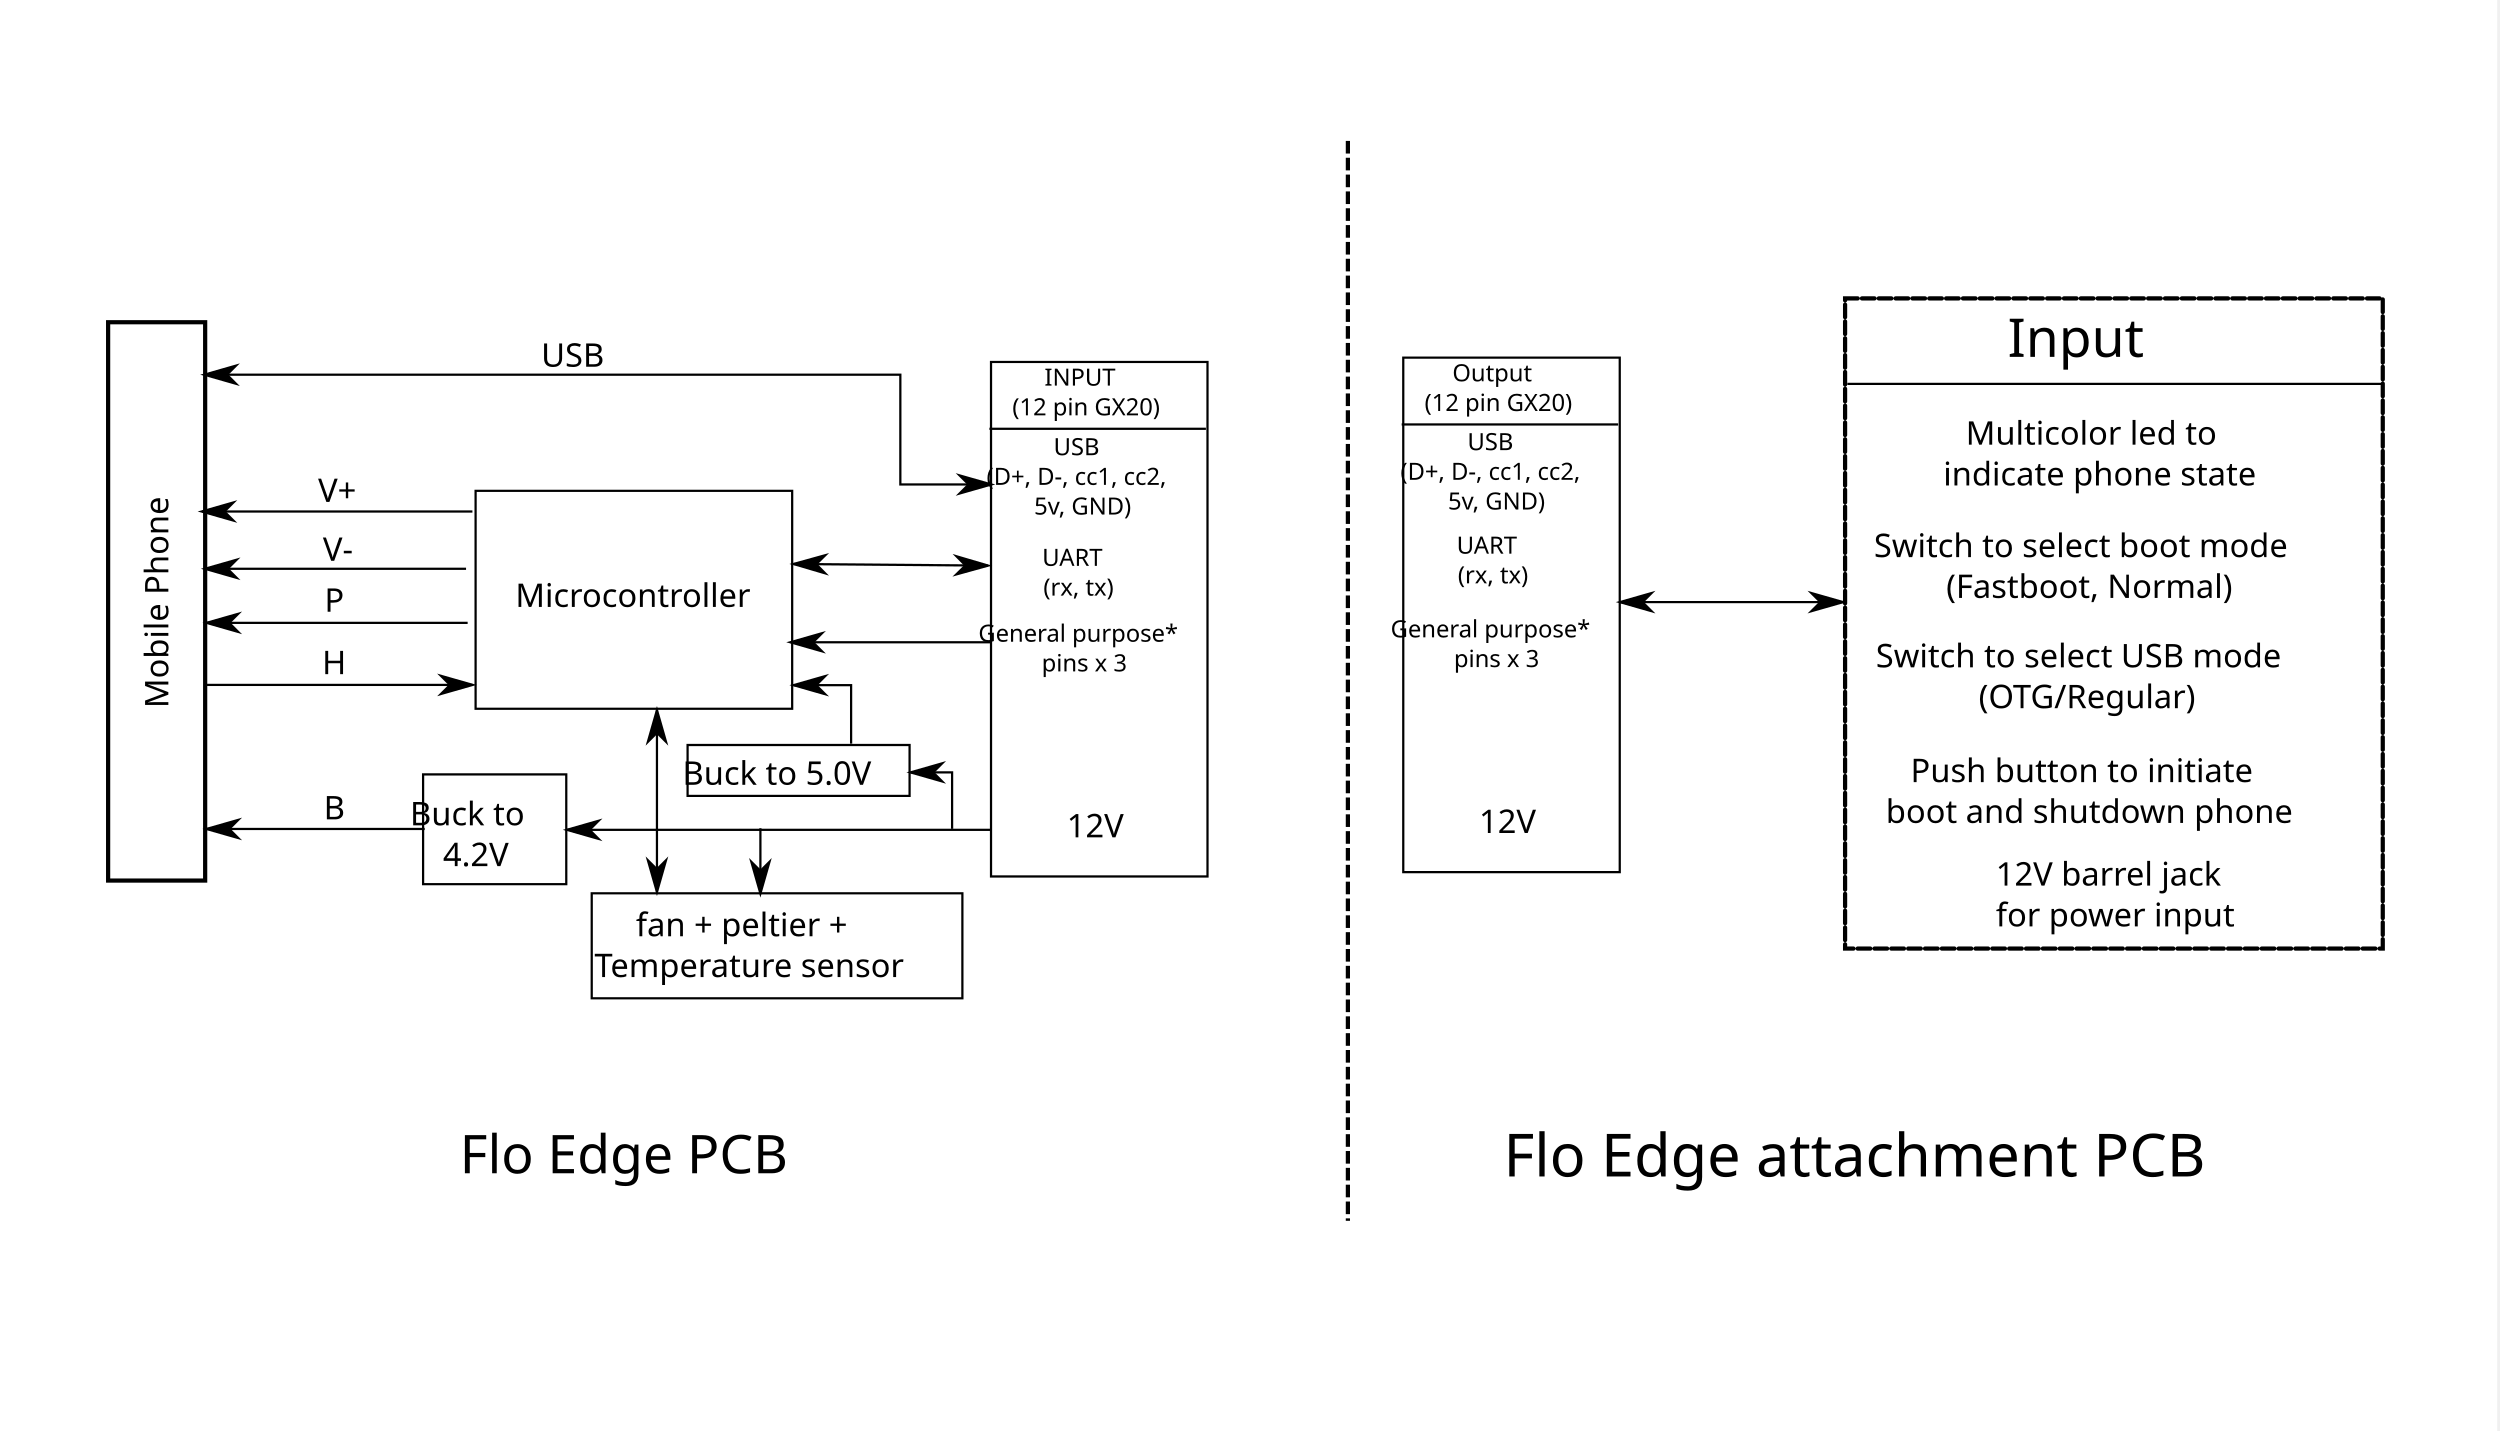
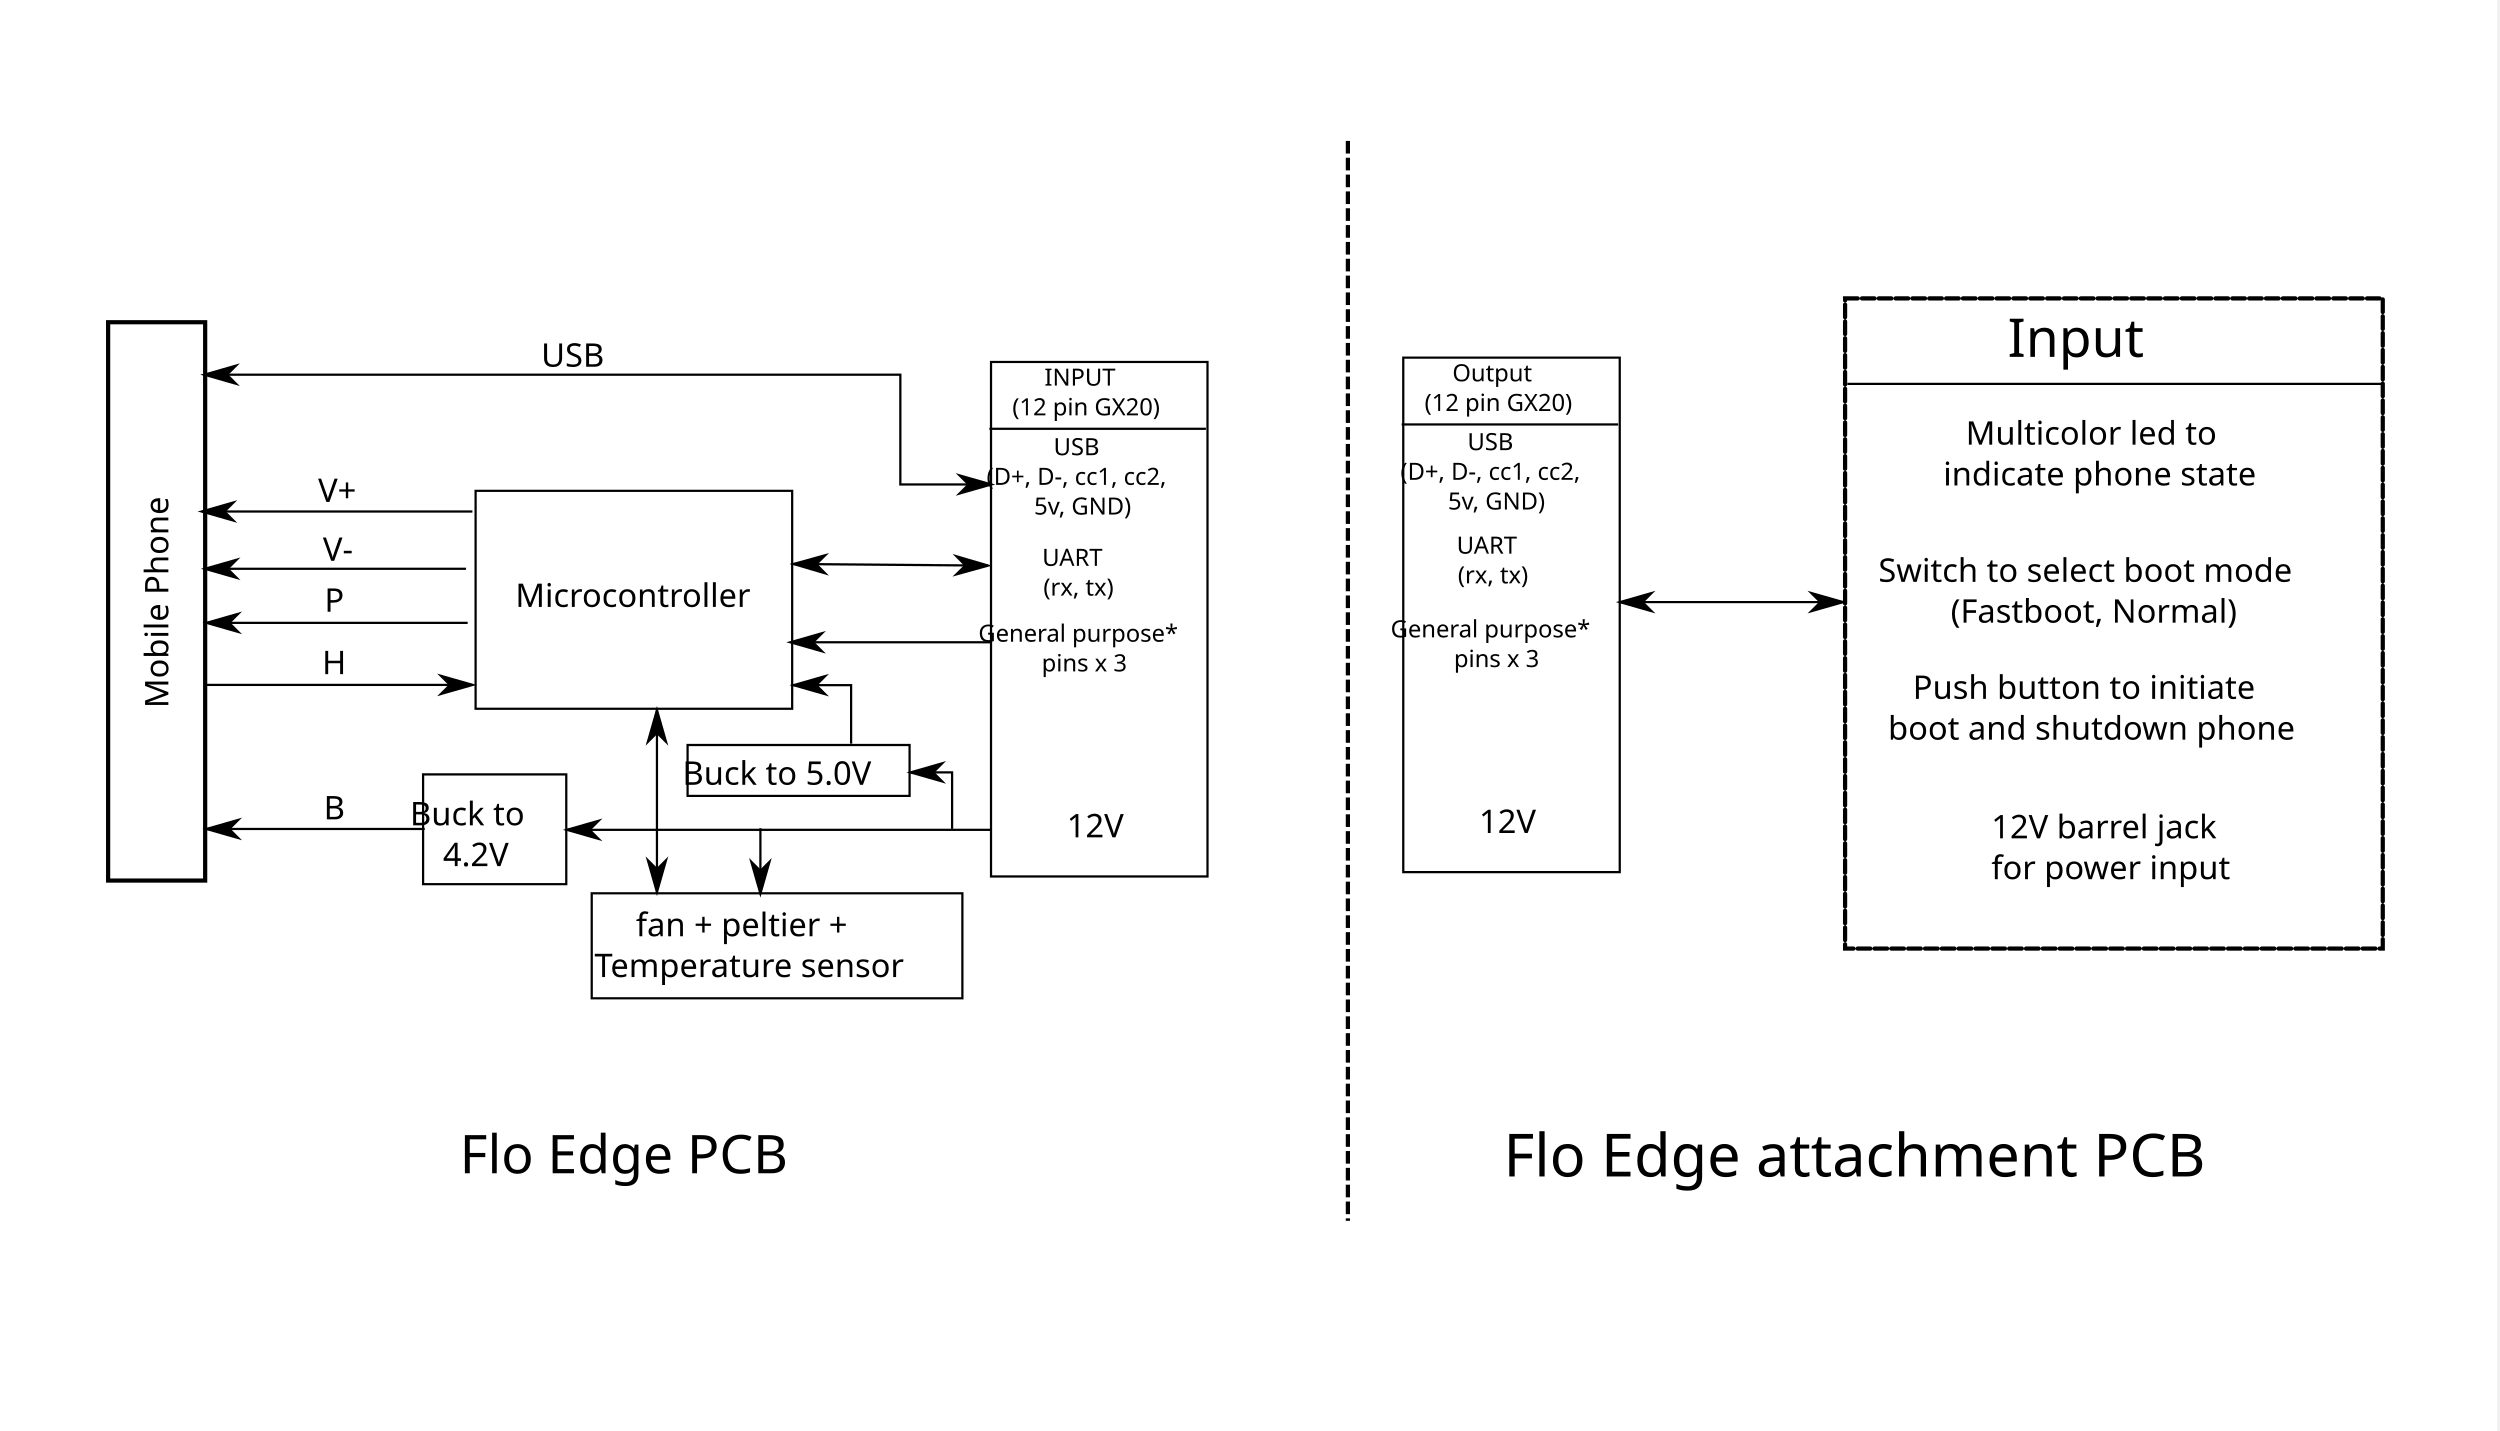
<svg xmlns="http://www.w3.org/2000/svg" width="297mm" height="170mm" viewBox="0 0 297 170" version="1.1" id="svg8">
  <defs id="defs2">
    <marker orient="auto" refY="0" refX="0" id="marker5288" style="overflow:visible">
      <path id="path5286" d="M 0,0 5,-5 -12.5,0 5,5 Z" style="fill:#000000;fill-opacity:1;fill-rule:evenodd;stroke:#000000;stroke-width:1pt;stroke-opacity:1" transform="matrix(-0.8,0,0,-0.8,-10,0)" />
    </marker>
    <marker style="overflow:visible" id="marker4830" refX="0" refY="0" orient="auto">
      <path transform="matrix(-0.8,0,0,-0.8,-10,0)" style="fill:#000000;fill-opacity:1;fill-rule:evenodd;stroke:#000000;stroke-width:1pt;stroke-opacity:1" d="M 0,0 5,-5 -12.5,0 5,5 Z" id="path4828" />
    </marker>
    <marker orient="auto" refY="0" refX="0" id="marker2820" style="overflow:visible">
      <path id="path2818" d="M 0,0 5,-5 -12.5,0 5,5 Z" style="fill:#000000;fill-opacity:1;fill-rule:evenodd;stroke:#000000;stroke-width:1pt;stroke-opacity:1" transform="matrix(-0.8,0,0,-0.8,-10,0)" />
    </marker>
    <marker style="overflow:visible" id="marker7310" refX="0" refY="0" orient="auto">
      <path transform="matrix(-0.8,0,0,-0.8,-10,0)" style="fill:#000000;fill-opacity:1;fill-rule:evenodd;stroke:#000000;stroke-width:1pt;stroke-opacity:1" d="M 0,0 5,-5 -12.5,0 5,5 Z" id="path7308" />
    </marker>
    <marker style="overflow:visible" id="marker1820" refX="0" refY="0" orient="auto">
      <path transform="matrix(-0.8,0,0,-0.8,-10,0)" style="fill:#000000;fill-opacity:1;fill-rule:evenodd;stroke:#000000;stroke-width:1pt;stroke-opacity:1" d="M 0,0 5,-5 -12.5,0 5,5 Z" id="path1818" />
    </marker>
    <marker style="overflow:visible" id="marker1642" refX="0" refY="0" orient="auto">
      <path transform="matrix(-0.8,0,0,-0.8,-10,0)" style="fill:#000000;fill-opacity:1;fill-rule:evenodd;stroke:#000000;stroke-width:1pt;stroke-opacity:1" d="M 0,0 5,-5 -12.5,0 5,5 Z" id="path1640" />
    </marker>
    <marker orient="auto" refY="0" refX="0" id="marker1464" style="overflow:visible">
      <path id="path1204" d="M 0,0 5,-5 -12.5,0 5,5 Z" style="fill:#000000;fill-opacity:1;fill-rule:evenodd;stroke:#000000;stroke-width:1pt;stroke-opacity:1" transform="matrix(-0.8,0,0,-0.8,-10,0)" />
    </marker>
    <marker style="overflow:visible" id="marker13485" refX="0" refY="0" orient="auto">
      <path transform="matrix(-0.8,0,0,-0.8,-10,0)" style="fill:#000000;fill-opacity:1;fill-rule:evenodd;stroke:#000000;stroke-width:1pt;stroke-opacity:1" d="M 0,0 5,-5 -12.5,0 5,5 Z" id="path13483" />
    </marker>
    <marker orient="auto" refY="0" refX="0" id="marker8272" style="overflow:visible">
      <path id="path8270" d="M 0,0 5,-5 -12.5,0 5,5 Z" style="fill:#000000;fill-opacity:1;fill-rule:evenodd;stroke:#000000;stroke-width:1pt;stroke-opacity:1" transform="matrix(0.8,0,0,0.8,10,0)" />
    </marker>
    <marker orient="auto" refY="0" refX="0" id="marker7032" style="overflow:visible">
      <path id="path7030" d="M 0,0 5,-5 -12.5,0 5,5 Z" style="fill:#000000;fill-opacity:1;fill-rule:evenodd;stroke:#000000;stroke-width:1pt;stroke-opacity:1" transform="matrix(-0.8,0,0,-0.8,-10,0)" />
    </marker>
    <marker style="overflow:visible" id="marker6848" refX="0" refY="0" orient="auto">
      <path transform="matrix(0.8,0,0,0.8,10,0)" style="fill:#000000;fill-opacity:1;fill-rule:evenodd;stroke:#000000;stroke-width:1pt;stroke-opacity:1" d="M 0,0 5,-5 -12.5,0 5,5 Z" id="path6846" />
    </marker>
    <marker style="overflow:visible" id="marker4317" refX="0" refY="0" orient="auto">
      <path transform="matrix(0.8,0,0,0.8,10,0)" style="fill:#000000;fill-opacity:1;fill-rule:evenodd;stroke:#000000;stroke-width:1pt;stroke-opacity:1" d="M 0,0 5,-5 -12.5,0 5,5 Z" id="path4315" />
    </marker>
    <marker orient="auto" refY="0" refX="0" id="marker4023" style="overflow:visible">
      <path id="path4021" d="M 0,0 5,-5 -12.5,0 5,5 Z" style="fill:#000000;fill-opacity:1;fill-rule:evenodd;stroke:#000000;stroke-width:1pt;stroke-opacity:1" transform="matrix(-0.8,0,0,-0.8,-10,0)" />
    </marker>
    <marker orient="auto" refY="0" refX="0" id="marker2481" style="overflow:visible">
      <path id="path2479" d="M 0,0 5,-5 -12.5,0 5,5 Z" style="fill:#000000;fill-opacity:1;fill-rule:evenodd;stroke:#000000;stroke-width:1pt;stroke-opacity:1" transform="matrix(-0.8,0,0,-0.8,-10,0)" />
    </marker>
    <marker style="overflow:visible" id="marker2369" refX="0" refY="0" orient="auto">
      <path transform="matrix(0.8,0,0,0.8,10,0)" style="fill:#000000;fill-opacity:1;fill-rule:evenodd;stroke:#000000;stroke-width:1pt;stroke-opacity:1" d="M 0,0 5,-5 -12.5,0 5,5 Z" id="path2367" />
    </marker>
    <marker orient="auto" refY="0" refX="0" id="marker1657" style="overflow:visible">
      <path id="path1655" d="M 0,0 5,-5 -12.5,0 5,5 Z" style="fill:#000000;fill-opacity:1;fill-rule:evenodd;stroke:#000000;stroke-width:1pt;stroke-opacity:1" transform="matrix(-0.8,0,0,-0.8,-10,0)" />
    </marker>
    <marker style="overflow:visible" id="marker1573" refX="0" refY="0" orient="auto">
      <path transform="matrix(-0.8,0,0,-0.8,-10,0)" style="fill:#000000;fill-opacity:1;fill-rule:evenodd;stroke:#000000;stroke-width:1pt;stroke-opacity:1" d="M 0,0 5,-5 -12.5,0 5,5 Z" id="path1571" />
    </marker>
    <marker orient="auto" refY="0" refX="0" id="marker1497" style="overflow:visible">
      <path id="path1495" d="M 0,0 5,-5 -12.5,0 5,5 Z" style="fill:#000000;fill-opacity:1;fill-rule:evenodd;stroke:#000000;stroke-width:1pt;stroke-opacity:1" transform="matrix(0.8,0,0,0.8,10,0)" />
    </marker>
    <marker orient="auto" refY="0" refX="0" id="marker1409" style="overflow:visible">
      <path id="path1407" d="M 0,0 5,-5 -12.5,0 5,5 Z" style="fill:#000000;fill-opacity:1;fill-rule:evenodd;stroke:#000000;stroke-width:1pt;stroke-opacity:1" transform="matrix(-0.8,0,0,-0.8,-10,0)" />
    </marker>
    <marker style="overflow:visible" id="marker1347" refX="0" refY="0" orient="auto">
      <path transform="matrix(0.8,0,0,0.8,10,0)" style="fill:#000000;fill-opacity:1;fill-rule:evenodd;stroke:#000000;stroke-width:1pt;stroke-opacity:1" d="M 0,0 5,-5 -12.5,0 5,5 Z" id="path1345" />
    </marker>
    <marker orient="auto" refY="0" refX="0" id="marker1295" style="overflow:visible">
      <path id="path1293" d="M 0,0 5,-5 -12.5,0 5,5 Z" style="fill:#000000;fill-opacity:1;fill-rule:evenodd;stroke:#000000;stroke-width:1pt;stroke-opacity:1" transform="matrix(0.8,0,0,0.8,10,0)" />
    </marker>
    <marker style="overflow:visible" id="marker1249" refX="0" refY="0" orient="auto">
      <path transform="matrix(0.8,0,0,0.8,10,0)" style="fill:#000000;fill-opacity:1;fill-rule:evenodd;stroke:#000000;stroke-width:1pt;stroke-opacity:1" d="M 0,0 5,-5 -12.5,0 5,5 Z" id="path1247" />
    </marker>
    <marker style="overflow:visible" id="marker1209" refX="0" refY="0" orient="auto">
      <path transform="matrix(-0.8,0,0,-0.8,-10,0)" style="fill:#000000;fill-opacity:1;fill-rule:evenodd;stroke:#000000;stroke-width:1pt;stroke-opacity:1" d="M 0,0 5,-5 -12.5,0 5,5 Z" id="path1207" />
    </marker>
    <marker style="overflow:visible" id="marker4317-4" refX="0" refY="0" orient="auto">
      <path transform="matrix(0.8,0,0,0.8,10,0)" style="fill:#000000;fill-opacity:1;fill-rule:evenodd;stroke:#000000;stroke-width:1pt;stroke-opacity:1" d="M 0,0 5,-5 -12.5,0 5,5 Z" id="path4315-4" />
    </marker>
    <marker style="overflow:visible" id="marker4471-9" refX="0" refY="0" orient="auto">
      <path transform="matrix(-0.8,0,0,-0.8,-10,0)" style="fill:#000000;fill-opacity:1;fill-rule:evenodd;stroke:#000000;stroke-width:1pt;stroke-opacity:1" d="M 0,0 5,-5 -12.5,0 5,5 Z" id="path4469-9" />
    </marker>
  </defs>
  <g id="layer1" transform="translate(0,-127)">
    <rect style="fill:#ffffff;fill-opacity:1;stroke:none;stroke-width:0.5;stroke-linecap:round;stroke-miterlimit:4;stroke-dasharray:1.5, 0.5;stroke-dashoffset:0;stroke-opacity:1" id="rect1309" width="296.669" height="170.518" x="0" y="126.482" />
    <text xml:space="preserve" style="font-style:normal;font-variant:normal;font-weight:normal;font-stretch:normal;font-size:3.881px;line-height:1.25;font-family:sans-serif;-inkscape-font-specification:sans-serif;letter-spacing:0px;word-spacing:0px;fill:#000000;fill-opacity:1;stroke:none;stroke-width:0.265" x="-211.117" y="20" id="text817" transform="rotate(-90)">
      <tspan id="tspan815" x="-211.117" y="20" style="font-style:normal;font-variant:normal;font-weight:normal;font-stretch:normal;font-family:sans-serif;-inkscape-font-specification:sans-serif;stroke-width:0.265">Mobile Phone</tspan>
    </text>
    <text xml:space="preserve" style="font-style:normal;font-variant:normal;font-weight:normal;font-stretch:normal;font-size:3.881px;line-height:1.25;font-family:sans-serif;-inkscape-font-specification:sans-serif;letter-spacing:0px;word-spacing:0px;fill:#000000;fill-opacity:1;stroke:none;stroke-width:0.265" x="61.226" y="199.106" id="text821">
      <tspan id="tspan819" x="61.226" y="199.106" style="font-style:normal;font-variant:normal;font-weight:normal;font-stretch:normal;font-family:sans-serif;-inkscape-font-specification:sans-serif;stroke-width:0.265">Microcontroller</tspan>
    </text>
    <text xml:space="preserve" style="font-style:normal;font-variant:normal;font-weight:normal;font-stretch:normal;font-size:3.881px;line-height:1.25;font-family:sans-serif;-inkscape-font-specification:sans-serif;text-align:center;letter-spacing:0px;word-spacing:0px;text-anchor:middle;fill:#000000;fill-opacity:1;stroke:none;stroke-width:0.265" x="59.05" y="225.048" id="text831">
      <tspan id="tspan829" x="59.05" y="225.048" style="font-style:normal;font-variant:normal;font-weight:normal;font-stretch:normal;font-family:sans-serif;-inkscape-font-specification:sans-serif;text-align:center;text-anchor:middle;stroke-width:0.265">Buck to</tspan>
      <tspan x="59.05" y="229.898" style="font-style:normal;font-variant:normal;font-weight:normal;font-stretch:normal;font-family:sans-serif;-inkscape-font-specification:sans-serif;text-align:center;text-anchor:middle;stroke-width:0.265" id="tspan833">4.2V</tspan>
    </text>
    <text xml:space="preserve" style="font-style:normal;font-variant:normal;font-weight:normal;font-stretch:normal;font-size:3.881px;line-height:1.25;font-family:sans-serif;-inkscape-font-specification:sans-serif;letter-spacing:0px;word-spacing:0px;fill:#000000;fill-opacity:1;stroke:none;stroke-width:0.265" x="64.293" y="170.569" id="text837">
      <tspan id="tspan835" x="64.293" y="170.569" style="font-style:normal;font-variant:normal;font-weight:normal;font-stretch:normal;font-family:sans-serif;-inkscape-font-specification:sans-serif;stroke-width:0.265">USB</tspan>
    </text>
    <text xml:space="preserve" style="font-style:normal;font-variant:normal;font-weight:normal;font-stretch:normal;font-size:3.881px;line-height:1.25;font-family:sans-serif;-inkscape-font-specification:sans-serif;letter-spacing:0px;word-spacing:0px;fill:#000000;fill-opacity:1;stroke:none;stroke-width:0.265" x="37.791" y="186.633" id="text841">
      <tspan id="tspan839" x="37.791" y="186.633" style="font-style:normal;font-variant:normal;font-weight:normal;font-stretch:normal;font-family:sans-serif;-inkscape-font-specification:sans-serif;stroke-width:0.265">V+</tspan>
    </text>
    <text xml:space="preserve" style="font-style:normal;font-variant:normal;font-weight:normal;font-stretch:normal;font-size:3.881px;line-height:1.25;font-family:sans-serif;-inkscape-font-specification:sans-serif;letter-spacing:0px;word-spacing:0px;fill:#000000;fill-opacity:1;stroke:none;stroke-width:0.265" x="38.358" y="193.626" id="text845">
      <tspan id="tspan843" x="38.358" y="193.626" style="font-style:normal;font-variant:normal;font-weight:normal;font-stretch:normal;font-family:sans-serif;-inkscape-font-specification:sans-serif;stroke-width:0.265">V-</tspan>
    </text>
    <text xml:space="preserve" style="font-style:normal;font-variant:normal;font-weight:normal;font-stretch:normal;font-size:3.881px;line-height:1.25;font-family:sans-serif;-inkscape-font-specification:sans-serif;letter-spacing:0px;word-spacing:0px;fill:#000000;fill-opacity:1;stroke:none;stroke-width:0.265" x="38.547" y="199.673" id="text849">
      <tspan id="tspan847" x="38.547" y="199.673" style="font-style:normal;font-variant:normal;font-weight:normal;font-stretch:normal;font-family:sans-serif;-inkscape-font-specification:sans-serif;stroke-width:0.265">P</tspan>
    </text>
    <text xml:space="preserve" style="font-style:normal;font-variant:normal;font-weight:normal;font-stretch:normal;font-size:3.881px;line-height:1.25;font-family:sans-serif;-inkscape-font-specification:sans-serif;letter-spacing:0px;word-spacing:0px;fill:#000000;fill-opacity:1;stroke:none;stroke-width:0.265" x="38.27" y="207.09" id="text853">
      <tspan id="tspan851" x="38.27" y="207.09" style="font-style:normal;font-variant:normal;font-weight:normal;font-stretch:normal;font-family:sans-serif;-inkscape-font-specification:sans-serif;stroke-width:0.265">H</tspan>
    </text>
    <text xml:space="preserve" style="font-style:normal;font-variant:normal;font-weight:normal;font-stretch:normal;font-size:3.881px;line-height:1.25;font-family:sans-serif;-inkscape-font-specification:sans-serif;letter-spacing:0px;word-spacing:0px;fill:#000000;fill-opacity:1;stroke:none;stroke-width:0.265" x="38.457" y="224.338" id="text857">
      <tspan id="tspan855" x="38.457" y="224.338" style="font-style:normal;font-variant:normal;font-weight:normal;font-stretch:normal;font-family:sans-serif;-inkscape-font-specification:sans-serif;stroke-width:0.265">B</tspan>
    </text>
    <rect style="fill:none;fill-opacity:1;stroke:#000000;stroke-width:0.5;stroke-linecap:round;stroke-miterlimit:4;stroke-dasharray:none;stroke-dashoffset:0;stroke-opacity:1" id="rect859" width="11.528" height="66.335" x="12.845" y="165.278" />
    <rect style="fill:none;fill-opacity:1;stroke:#000000;stroke-width:0.265;stroke-linecap:round;stroke-miterlimit:4;stroke-dasharray:none;stroke-dashoffset:0;stroke-opacity:1" id="rect1179" width="37.609" height="25.891" x="56.501" y="185.31" />
    <path style="fill:none;stroke:#000000;stroke-width:0.265px;stroke-linecap:butt;stroke-linejoin:miter;stroke-opacity:1;marker-start:url(#marker1347)" d="M 23.995,187.767 H 56.123" id="path1181" />
    <path style="fill:none;stroke:#000000;stroke-width:0.265px;stroke-linecap:butt;stroke-linejoin:miter;stroke-opacity:1;marker-start:url(#marker1295)" d="M 24.373,194.571 H 55.367" id="path1183" />
    <path style="fill:none;stroke:#000000;stroke-width:0.265px;stroke-linecap:butt;stroke-linejoin:miter;stroke-opacity:1;marker-start:url(#marker1249)" d="M 24.562,200.996 H 55.556" id="path1185" />
    <path style="fill:none;stroke:#000000;stroke-width:0.265px;stroke-linecap:butt;stroke-linejoin:miter;stroke-opacity:1;marker-end:url(#marker1209)" d="M 24.562,208.367 H 56.123" id="path1187" />
    <rect style="fill:none;fill-opacity:1;stroke:#000000;stroke-width:0.265;stroke-linecap:round;stroke-miterlimit:4;stroke-dasharray:none;stroke-dashoffset:0;stroke-opacity:1" id="rect1397" width="17.009" height="13.04" x="50.264" y="219" />
    <path style="fill:none;stroke:#000000;stroke-width:0.265px;stroke-linecap:butt;stroke-linejoin:miter;stroke-opacity:1;marker-end:url(#marker1409)" d="M 50.453,225.481 H 24.562" id="path1399" />
    <text xml:space="preserve" style="font-style:normal;font-variant:normal;font-weight:normal;font-stretch:normal;font-size:2.822px;line-height:1.25;font-family:sans-serif;-inkscape-font-specification:sans-serif;text-align:center;letter-spacing:0px;word-spacing:0px;text-anchor:middle;fill:#000000;fill-opacity:1;stroke:none;stroke-width:0.265" x="130.656" y="203.236" id="text1467">
      <tspan x="130.656" y="203.236" style="font-size:2.822px;text-align:center;text-anchor:middle;stroke-width:0.265" id="tspan1469">General purpose*</tspan>
      <tspan x="130.656" y="206.763" style="font-size:2.822px;text-align:center;text-anchor:middle;stroke-width:0.265" id="tspan4598">pins x 3</tspan>
    </text>
    <text xml:space="preserve" style="font-style:normal;font-variant:normal;font-weight:normal;font-stretch:normal;font-size:2.822px;line-height:1.25;font-family:sans-serif;-inkscape-font-specification:sans-serif;text-align:center;letter-spacing:0px;word-spacing:0px;text-anchor:middle;fill:#000000;fill-opacity:1;stroke:none;stroke-width:0.265" x="130.453" y="181.076" id="text1473">
      <tspan id="tspan1471" x="130.453" y="181.076" style="font-size:2.822px;text-align:center;text-anchor:middle;stroke-width:0.265">USB</tspan>
      <tspan x="130.453" y="184.604" style="font-size:2.822px;text-align:center;text-anchor:middle;stroke-width:0.265" id="tspan4590">(D+, D-, cc1, cc2,</tspan>
      <tspan x="130.453" y="188.131" style="font-size:2.822px;text-align:center;text-anchor:middle;stroke-width:0.265" id="tspan2378">5v, GND)</tspan>
    </text>
    <text xml:space="preserve" style="font-style:normal;font-variant:normal;font-weight:normal;font-stretch:normal;font-size:3.881px;line-height:1.25;font-family:sans-serif;-inkscape-font-specification:sans-serif;letter-spacing:0px;word-spacing:0px;fill:#000000;fill-opacity:1;stroke:none;stroke-width:0.265" x="126.734" y="226.476" id="text1477">
      <tspan id="tspan1475" x="126.734" y="226.476" style="stroke-width:0.265">12V</tspan>
    </text>
    <rect style="fill:none;fill-opacity:1;stroke:#000000;stroke-width:0.265;stroke-linecap:round;stroke-miterlimit:4;stroke-dasharray:none;stroke-dashoffset:0;stroke-opacity:1" id="rect1479" width="25.718" height="61.124" x="117.733" y="170.002" />
    <text xml:space="preserve" style="font-style:normal;font-variant:normal;font-weight:normal;font-stretch:normal;font-size:2.822px;line-height:1.25;font-family:sans-serif;-inkscape-font-specification:sans-serif;text-align:center;letter-spacing:0px;word-spacing:0px;text-anchor:middle;fill:#000000;fill-opacity:1;stroke:none;stroke-width:0.265" x="130.867" y="172.814" id="text1483">
      <tspan id="tspan1481" x="130.867" y="172.814" style="font-size:2.822px;text-align:center;text-anchor:middle;stroke-width:0.265">INPUT</tspan>
      <tspan x="130.867" y="176.342" style="font-size:2.822px;text-align:center;text-anchor:middle;stroke-width:0.265" id="tspan5098">(12 pin GX20)</tspan>
    </text>
    <path style="fill:none;stroke:#000000;stroke-width:0.265px;stroke-linecap:butt;stroke-linejoin:miter;stroke-opacity:1" d="m 117.544,177.94 h 25.718" id="path1485" />
    <path style="fill:none;stroke:#000000;stroke-width:0.265px;stroke-linecap:butt;stroke-linejoin:miter;stroke-opacity:1;marker-start:url(#marker1497);marker-end:url(#marker1573)" d="m 117.733,184.554 h -10.772 v -13.04 l -82.662,0" id="path1487" />
    <path style="fill:none;stroke:#000000;stroke-width:0.265px;stroke-linecap:butt;stroke-linejoin:miter;stroke-opacity:1;marker-end:url(#marker1657)" d="M 117.733,203.301 H 93.921" id="path1647" />
    <text xml:space="preserve" style="font-style:normal;font-variant:normal;font-weight:normal;font-stretch:normal;font-size:2.822px;line-height:1.25;font-family:sans-serif;-inkscape-font-specification:sans-serif;text-align:center;letter-spacing:0px;word-spacing:0px;text-anchor:middle;fill:#000000;fill-opacity:1;stroke:none;stroke-width:0.265" x="129.963" y="194.225" id="text2357">
      <tspan id="tspan2355" x="129.963" y="194.225" style="font-size:2.822px;text-align:center;text-anchor:middle;stroke-width:0.265">UART</tspan>
      <tspan x="129.963" y="197.753" style="font-size:2.822px;text-align:center;text-anchor:middle;stroke-width:0.265" id="tspan4592">(rx, tx)</tspan>
    </text>
    <path style="fill:none;stroke:#000000;stroke-width:0.265px;stroke-linecap:butt;stroke-linejoin:miter;stroke-opacity:1;marker-start:url(#marker2369);marker-end:url(#marker2481)" d="m 94.299,194.004 23.057,0.189 v 0" id="path2359" />
    <text xml:space="preserve" style="font-style:normal;font-variant:normal;font-weight:normal;font-stretch:normal;font-size:3.881px;line-height:1.25;font-family:sans-serif;-inkscape-font-specification:sans-serif;text-align:center;letter-spacing:0px;word-spacing:0px;text-anchor:middle;fill:#000000;fill-opacity:1;stroke:none;stroke-width:0.265" x="91.53" y="238.227" id="text5372">
      <tspan id="tspan5370" x="92.147" y="238.227" style="text-align:center;text-anchor:middle;stroke-width:0.265">fan + peltier + </tspan>
      <tspan x="91.53" y="243.078" style="text-align:center;text-anchor:middle;stroke-width:0.265" id="tspan6838">Temperature sensor</tspan>
    </text>
    <rect style="fill:none;fill-opacity:1;stroke:#000000;stroke-width:0.265;stroke-linecap:round;stroke-miterlimit:4;stroke-dasharray:none;stroke-dashoffset:0;stroke-opacity:1" id="rect5374" width="44.034" height="12.473" x="70.297" y="233.124" />
    <path style="fill:none;stroke:#000000;stroke-width:0.265px;stroke-linecap:butt;stroke-linejoin:miter;stroke-opacity:1;marker-start:url(#marker6848);marker-end:url(#marker7032)" d="m 78.046,211.391 v 21.545" id="path6834" />
    <text xml:space="preserve" style="font-style:normal;font-variant:normal;font-weight:normal;font-stretch:normal;font-size:3.881px;line-height:1.25;font-family:sans-serif;-inkscape-font-specification:sans-serif;text-align:center;letter-spacing:0px;word-spacing:0px;text-anchor:middle;fill:#000000;fill-opacity:1;stroke:none;stroke-width:0.265" x="94.817" y="220.229" id="text831-9-6">
      <tspan x="94.817" y="220.229" style="font-style:normal;font-variant:normal;font-weight:normal;font-stretch:normal;font-family:sans-serif;-inkscape-font-specification:sans-serif;text-align:center;text-anchor:middle;stroke-width:0.265" id="tspan833-2-5">Buck to 5.0V</tspan>
    </text>
    <rect style="fill:none;fill-opacity:1;stroke:#000000;stroke-width:0.265;stroke-linecap:round;stroke-miterlimit:4;stroke-dasharray:none;stroke-dashoffset:0;stroke-opacity:1" id="rect1397-5-0" width="26.373" height="6.048" x="81.685" y="215.504" />
    <path style="fill:none;stroke:#000000;stroke-width:0.265px;stroke-linecap:butt;stroke-linejoin:miter;stroke-opacity:1;marker-end:url(#marker1820)" d="M 117.74,225.584 H 67.374" id="path1810" />
    <path style="fill:none;stroke:#000000;stroke-width:0.265px;stroke-linecap:butt;stroke-linejoin:miter;stroke-opacity:1;marker-end:url(#marker7310)" d="m 90.336,225.395 v 7.727" id="path7300" />
    <path style="fill:none;stroke:#000000;stroke-width:0.265;stroke-linecap:butt;stroke-linejoin:miter;stroke-miterlimit:4;stroke-dasharray:none;stroke-opacity:1;marker-end:url(#marker2820)" d="m 101.112,215.346 v -6.949 h -6.815" id="path2810" />
    <path style="fill:none;stroke:#000000;stroke-width:0.265px;stroke-linecap:butt;stroke-linejoin:miter;stroke-opacity:1;marker-end:url(#marker4830)" d="m 113.109,225.468 v -6.709 h -4.914" id="path4916" />
    <path style="fill:none;stroke:#000000;stroke-width:0.5;stroke-linecap:butt;stroke-linejoin:miter;stroke-miterlimit:4;stroke-dasharray:1.5, 0.5;stroke-dashoffset:0;stroke-opacity:1" d="M 160.129,143.741 V 272.031" id="path5100" />
    <text xml:space="preserve" style="font-style:normal;font-variant:normal;font-weight:normal;font-stretch:normal;font-size:2.822px;line-height:1.25;font-family:sans-serif;-inkscape-font-specification:sans-serif;text-align:center;letter-spacing:0px;word-spacing:0px;text-anchor:middle;fill:#000000;fill-opacity:1;stroke:none;stroke-width:0.265" x="179.63" y="202.721" id="text1467-3">
      <tspan x="179.63" y="202.721" style="font-size:2.822px;text-align:center;text-anchor:middle;stroke-width:0.265" id="tspan1469-6">General purpose*</tspan>
      <tspan x="179.63" y="206.248" style="font-size:2.822px;text-align:center;text-anchor:middle;stroke-width:0.265" id="tspan4598-7">pins x 3</tspan>
    </text>
    <text xml:space="preserve" style="font-style:normal;font-variant:normal;font-weight:normal;font-stretch:normal;font-size:3.881px;line-height:1.25;font-family:sans-serif;-inkscape-font-specification:sans-serif;letter-spacing:0px;word-spacing:0px;fill:#000000;fill-opacity:1;stroke:none;stroke-width:0.265" x="175.709" y="225.961" id="text1477-6">
      <tspan id="tspan1475-2" x="175.709" y="225.961" style="stroke-width:0.265">12V</tspan>
    </text>
    <rect style="fill:none;fill-opacity:1;stroke:#000000;stroke-width:0.265;stroke-linecap:round;stroke-miterlimit:4;stroke-dasharray:none;stroke-dashoffset:0;stroke-opacity:1" id="rect1479-9" width="25.718" height="61.124" x="166.708" y="169.487" />
    <text xml:space="preserve" style="font-style:normal;font-variant:normal;font-weight:normal;font-stretch:normal;font-size:2.822px;line-height:1.25;font-family:sans-serif;-inkscape-font-specification:sans-serif;text-align:center;letter-spacing:0px;word-spacing:0px;text-anchor:middle;fill:#000000;fill-opacity:1;stroke:none;stroke-width:0.265" x="179.842" y="172.299" id="text1483-1">
      <tspan id="tspan1481-2" x="179.842" y="172.299" style="font-size:2.822px;text-align:center;text-anchor:middle;stroke-width:0.265">Output</tspan>
      <tspan x="179.842" y="175.827" style="font-size:2.822px;text-align:center;text-anchor:middle;stroke-width:0.265" id="tspan5098-7">(12 pin GX20)</tspan>
    </text>
    <path style="fill:none;stroke:#000000;stroke-width:0.265px;stroke-linecap:butt;stroke-linejoin:miter;stroke-opacity:1" d="m 166.519,177.425 h 25.718" id="path1485-0" />
    <text xml:space="preserve" style="font-style:normal;font-variant:normal;font-weight:normal;font-stretch:normal;font-size:2.822px;line-height:1.25;font-family:sans-serif;-inkscape-font-specification:sans-serif;text-align:center;letter-spacing:0px;word-spacing:0px;text-anchor:middle;fill:#000000;fill-opacity:1;stroke:none;stroke-width:0.265" x="179.205" y="192.775" id="text2357-9">
      <tspan id="tspan2355-3" x="179.205" y="192.775" style="font-size:2.822px;text-align:center;text-anchor:middle;stroke-width:0.265">UART</tspan>
      <tspan x="179.205" y="196.302" style="font-size:2.822px;text-align:center;text-anchor:middle;stroke-width:0.265" id="tspan4592-6">(rx, tx)</tspan>
    </text>
-     <text xml:space="preserve" style="font-style:normal;font-variant:normal;font-weight:normal;font-stretch:normal;font-size:3.881px;line-height:1.25;font-family:sans-serif;-inkscape-font-specification:sans-serif;letter-spacing:0px;word-spacing:0px;fill:#000000;fill-opacity:1;stroke:none;stroke-width:0.265" x="237.103" y="232.207" id="text5164">
-       <tspan id="tspan5162" x="237.103" y="232.207" style="stroke-width:0.265">12V barrel jack</tspan>
-       <tspan x="237.103" y="237.058" style="stroke-width:0.265" id="tspan5166">for power input</tspan>
+     <text xml:space="preserve" style="font-style:normal;font-variant:normal;font-weight:normal;font-stretch:normal;font-size:3.881px;line-height:1.25;font-family:sans-serif;-inkscape-font-specification:sans-serif;letter-spacing:0px;word-spacing:0px;fill:#000000;fill-opacity:1;stroke:none;stroke-width:0.265" x="236.568" y="226.595" id="text5164">
+       <tspan id="tspan5162" x="236.568" y="226.595" style="stroke-width:0.265">12V barrel jack</tspan>
+       <tspan x="236.568" y="231.445" style="stroke-width:0.265" id="tspan5166">for power input</tspan>
    </text>
    <text xml:space="preserve" style="font-style:normal;font-variant:normal;font-weight:normal;font-stretch:normal;font-size:3.881px;line-height:1.25;font-family:sans-serif;-inkscape-font-specification:sans-serif;text-align:center;letter-spacing:0px;word-spacing:0px;text-anchor:middle;fill:#000000;fill-opacity:1;stroke:none;stroke-width:0.265" x="251.976" y="179.823" id="text5170">
      <tspan id="tspan5168" x="251.976" y="179.823" style="text-align:center;text-anchor:middle;stroke-width:0.265">Multicolor led to</tspan>
      <tspan x="251.976" y="184.673" style="text-align:center;text-anchor:middle;stroke-width:0.265" id="tspan5172">indicate phone state</tspan>
    </text>
-     <text xml:space="preserve" style="font-style:normal;font-variant:normal;font-weight:normal;font-stretch:normal;font-size:3.881px;line-height:1.25;font-family:sans-serif;-inkscape-font-specification:sans-serif;text-align:center;letter-spacing:0px;word-spacing:0px;text-anchor:middle;fill:#000000;fill-opacity:1;stroke:none;stroke-width:0.265" x="250.734" y="193.186" id="text5176">
-       <tspan id="tspan5174" x="250.734" y="193.186" style="stroke-width:0.265">Switch to select boot mode</tspan>
-       <tspan x="250.734" y="198.037" style="stroke-width:0.265" id="tspan5178">(Fastboot, Normal)</tspan>
-     </text>
-     <text xml:space="preserve" style="font-style:normal;font-variant:normal;font-weight:normal;font-stretch:normal;font-size:3.881px;line-height:1.25;font-family:sans-serif;-inkscape-font-specification:sans-serif;text-align:center;letter-spacing:0px;word-spacing:0px;text-anchor:middle;fill:#000000;fill-opacity:1;stroke:none;stroke-width:0.265" x="250.466" y="206.282" id="text5182">
-       <tspan id="tspan5180" x="250.466" y="206.282" style="stroke-width:0.265">Switch to select USB mode</tspan>
-       <tspan x="250.466" y="211.133" style="stroke-width:0.265" id="tspan5184">(OTG/Regular)</tspan>
-     </text>
-     <text xml:space="preserve" style="font-style:normal;font-variant:normal;font-weight:normal;font-stretch:normal;font-size:3.881px;line-height:1.25;font-family:sans-serif;-inkscape-font-specification:sans-serif;text-align:center;letter-spacing:0px;word-spacing:0px;text-anchor:middle;fill:#000000;fill-opacity:1;stroke:none;stroke-width:0.265" x="250.734" y="219.913" id="text5188">
-       <tspan id="tspan5186" x="251.35" y="219.913" style="stroke-width:0.265">Push button to initiate </tspan>
-       <tspan x="250.734" y="224.764" style="stroke-width:0.265" id="tspan5190">boot and shutdown phone</tspan>
+     <text xml:space="preserve" style="font-style:normal;font-variant:normal;font-weight:normal;font-stretch:normal;font-size:3.881px;line-height:1.25;font-family:sans-serif;-inkscape-font-specification:sans-serif;text-align:center;letter-spacing:0px;word-spacing:0px;text-anchor:middle;fill:#000000;fill-opacity:1;stroke:none;stroke-width:0.265" x="251.268" y="196.126" id="text5176">
+       <tspan id="tspan5174" x="251.268" y="196.126" style="stroke-width:0.265">Switch to select boot mode</tspan>
+       <tspan x="251.268" y="200.977" style="stroke-width:0.265" id="tspan5178">(Fastboot, Normal)</tspan>
+     </text>
+     <text xml:space="preserve" style="font-style:normal;font-variant:normal;font-weight:normal;font-stretch:normal;font-size:3.881px;line-height:1.25;font-family:sans-serif;-inkscape-font-specification:sans-serif;text-align:center;letter-spacing:0px;word-spacing:0px;text-anchor:middle;fill:#000000;fill-opacity:1;stroke:none;stroke-width:0.265" x="251.001" y="210.024" id="text5188">
+       <tspan id="tspan5186" x="251.618" y="210.024" style="stroke-width:0.265">Push button to initiate </tspan>
+       <tspan x="251.001" y="214.875" style="stroke-width:0.265" id="tspan5190">boot and shutdown phone</tspan>
    </text>
    <rect style="fill:none;fill-opacity:1;stroke:#000000;stroke-width:0.5;stroke-linecap:round;stroke-miterlimit:4;stroke-dasharray:1.5, 0.5;stroke-dashoffset:0;stroke-opacity:1" id="rect5270" width="63.877" height="77.241" x="219.196" y="162.45" />
    <text xml:space="preserve" style="font-style:normal;font-variant:normal;font-weight:normal;font-stretch:normal;font-size:3.881px;line-height:1.25;font-family:sans-serif;-inkscape-font-specification:sans-serif;text-align:center;letter-spacing:0px;word-spacing:0px;text-anchor:middle;fill:#000000;fill-opacity:1;stroke:none;stroke-width:0.265" x="249.13" y="169.399" id="text5274">
      <tspan id="tspan5272" x="249.13" y="169.399" style="font-size:6.35px;stroke-width:0.265">Input</tspan>
    </text>
    <path style="fill:none;stroke:#000000;stroke-width:0.265px;stroke-linecap:butt;stroke-linejoin:miter;stroke-opacity:1" d="m 219.463,172.606 h 63.61" id="path5276" />
    <path style="fill:none;stroke:#000000;stroke-width:0.265px;stroke-linecap:butt;stroke-linejoin:miter;stroke-opacity:1;marker-start:url(#marker8272);marker-end:url(#marker5288)" d="m 192.469,198.531 c 1.069,0 26.46,0 26.46,0" id="path5278" />
    <text xml:space="preserve" style="font-style:normal;font-variant:normal;font-weight:normal;font-stretch:normal;font-size:6.35px;line-height:1.25;font-family:sans-serif;-inkscape-font-specification:sans-serif;text-align:center;letter-spacing:0px;word-spacing:0px;text-anchor:middle;fill:#000000;fill-opacity:1;stroke:none;stroke-width:0.265" x="78.241" y="266.384" id="text5490">
      <tspan id="tspan5488" x="78.241" y="266.384" style="font-size:6.35px;stroke-width:0.265">Flo Edge PCB</tspan>
    </text>
    <text xml:space="preserve" style="font-style:normal;font-variant:normal;font-weight:normal;font-stretch:normal;font-size:7.056px;line-height:1.25;font-family:sans-serif;-inkscape-font-specification:sans-serif;text-align:center;letter-spacing:0px;word-spacing:0px;text-anchor:middle;fill:#000000;fill-opacity:1;stroke:none;stroke-width:0.265" x="224.896" y="266.762" id="text5494">
      <tspan id="tspan5492" x="224.896" y="266.762" style="font-size:7.056px;stroke-width:0.265">Flo Edge attachment PCB</tspan>
    </text>
    <text xml:space="preserve" style="font-style:normal;font-variant:normal;font-weight:normal;font-stretch:normal;font-size:2.822px;line-height:1.25;font-family:sans-serif;-inkscape-font-specification:sans-serif;text-align:center;letter-spacing:0px;word-spacing:0px;text-anchor:middle;fill:#000000;fill-opacity:1;stroke:none;stroke-width:0.265" x="179.622" y="180.477" id="text1473-3">
      <tspan id="tspan1471-6" x="179.622" y="180.477" style="font-size:2.822px;text-align:center;text-anchor:middle;stroke-width:0.265">USB</tspan>
      <tspan x="179.622" y="184.004" style="font-size:2.822px;text-align:center;text-anchor:middle;stroke-width:0.265" id="tspan4590-7">(D+, D-, cc1, cc2,</tspan>
      <tspan x="179.622" y="187.532" style="font-size:2.822px;text-align:center;text-anchor:middle;stroke-width:0.265" id="tspan2378-5">5v, GND)</tspan>
    </text>
  </g>
</svg>
